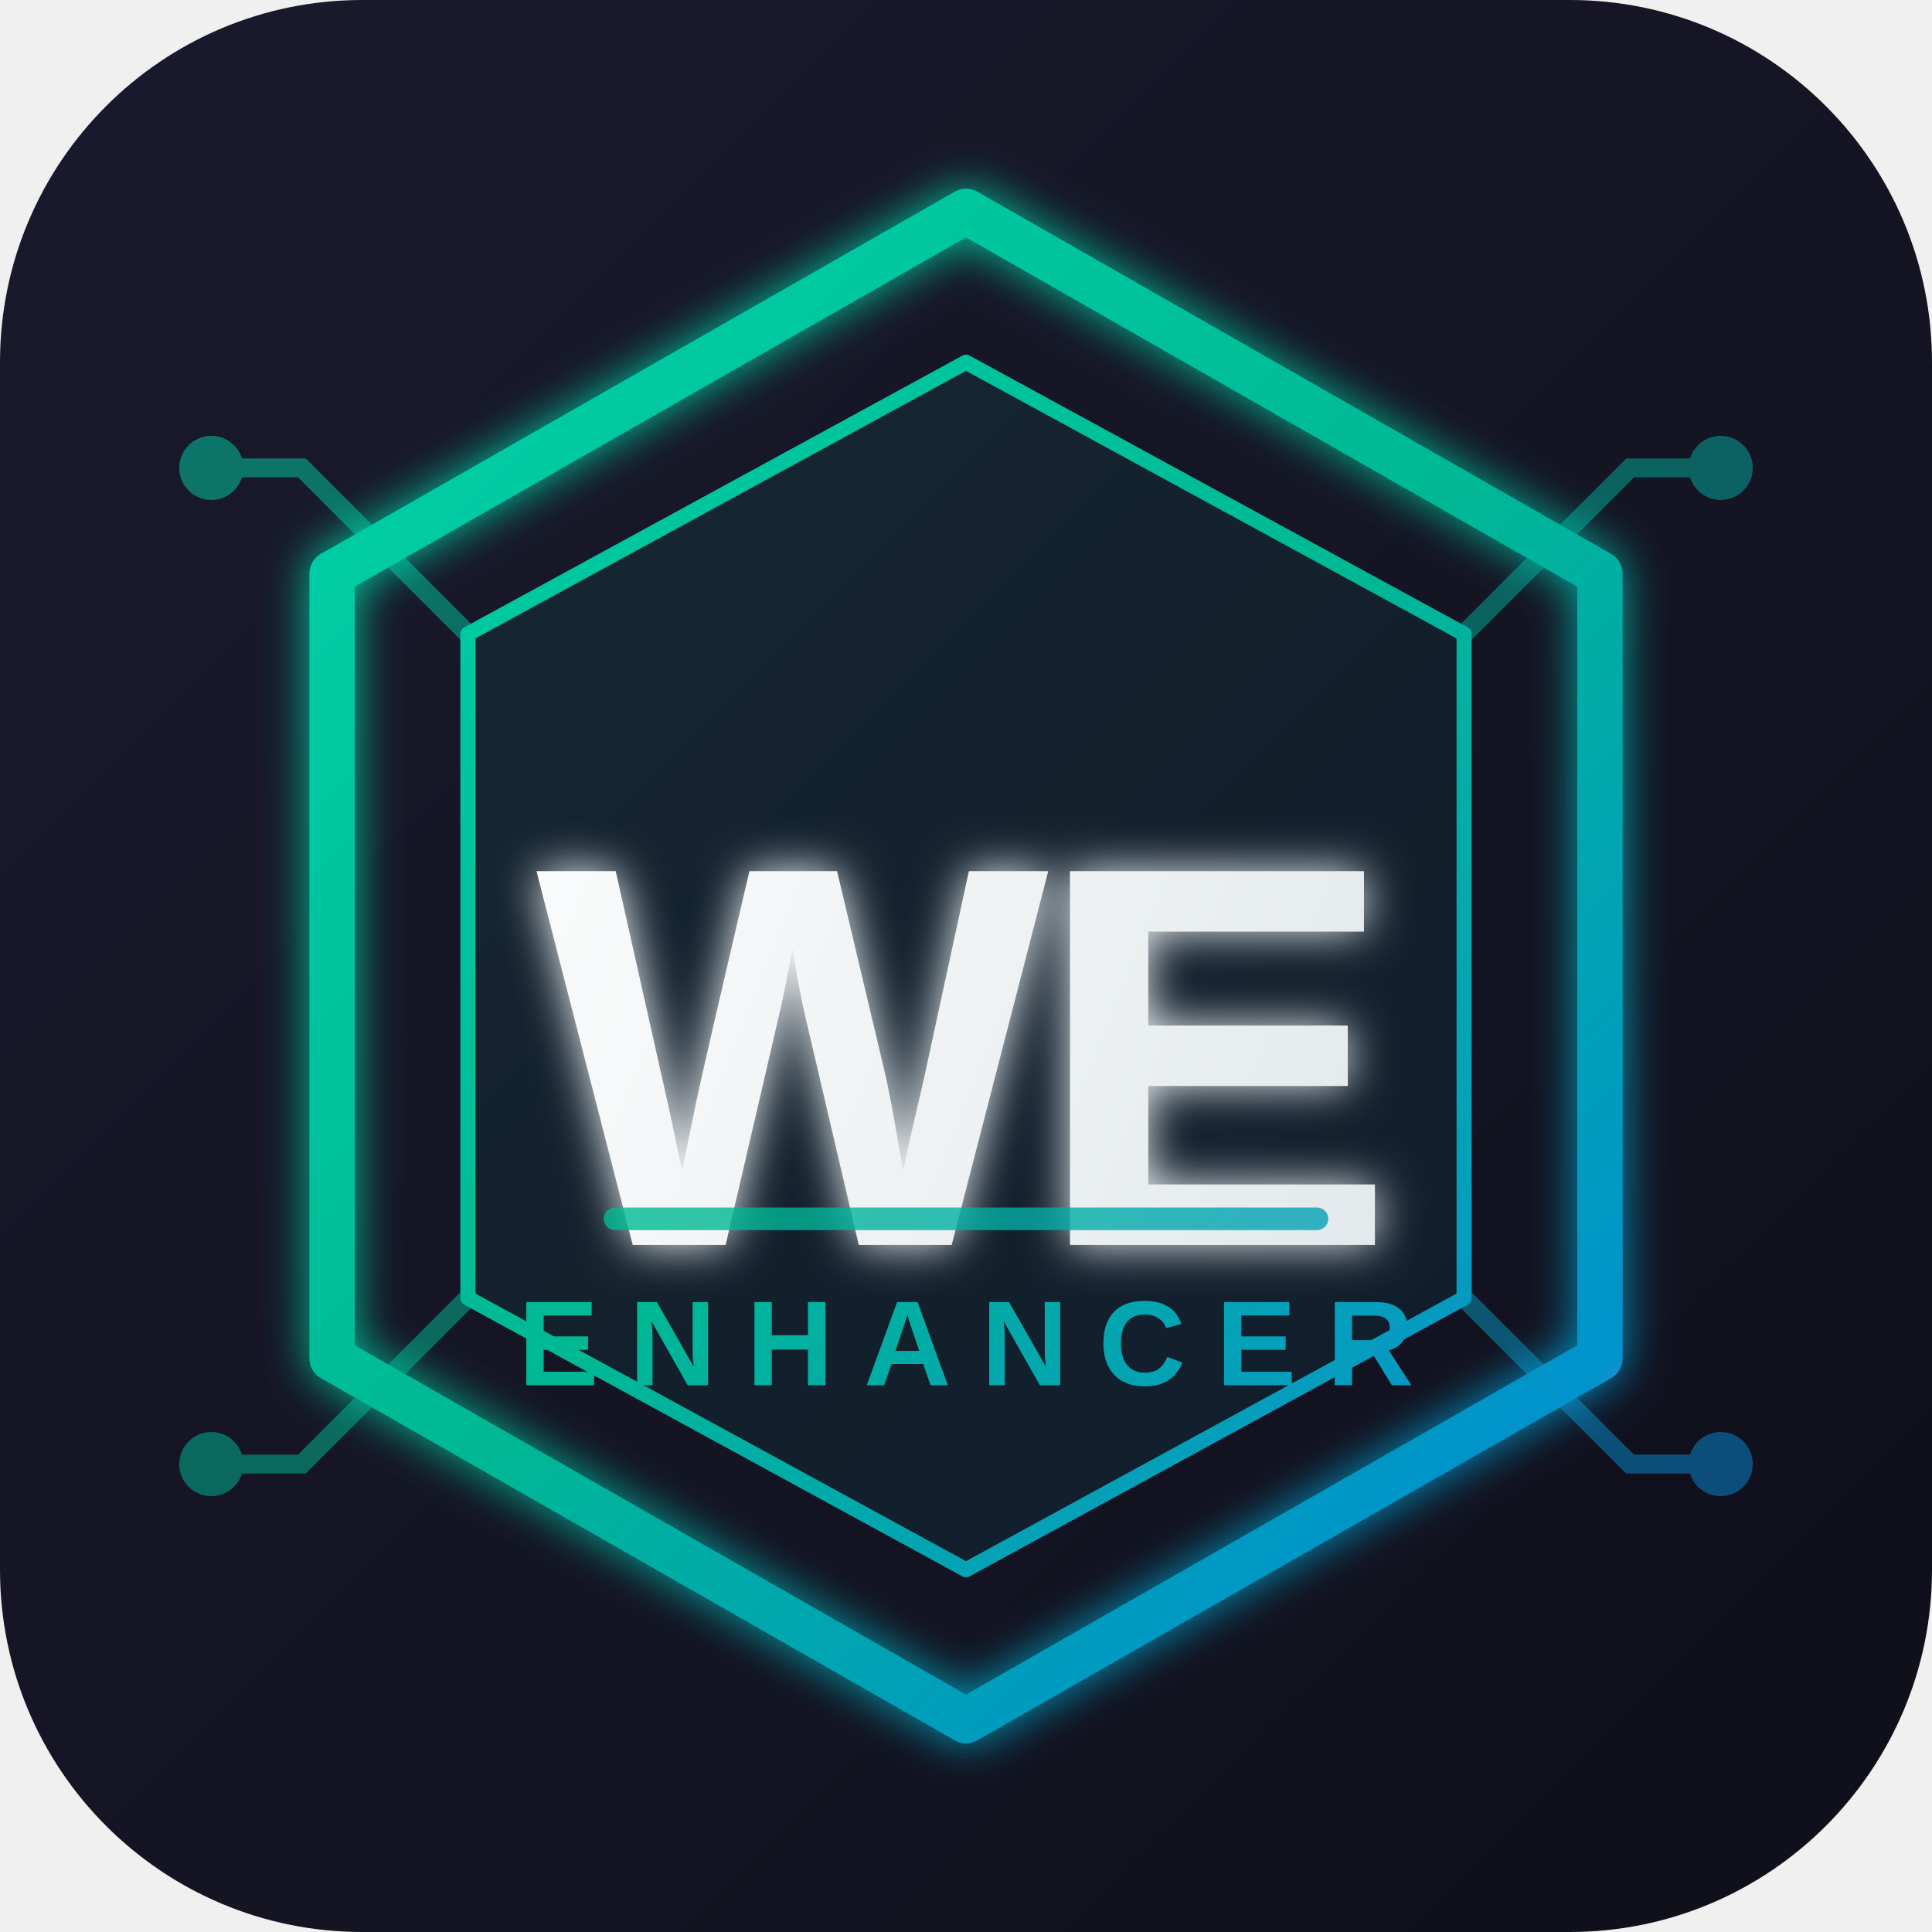
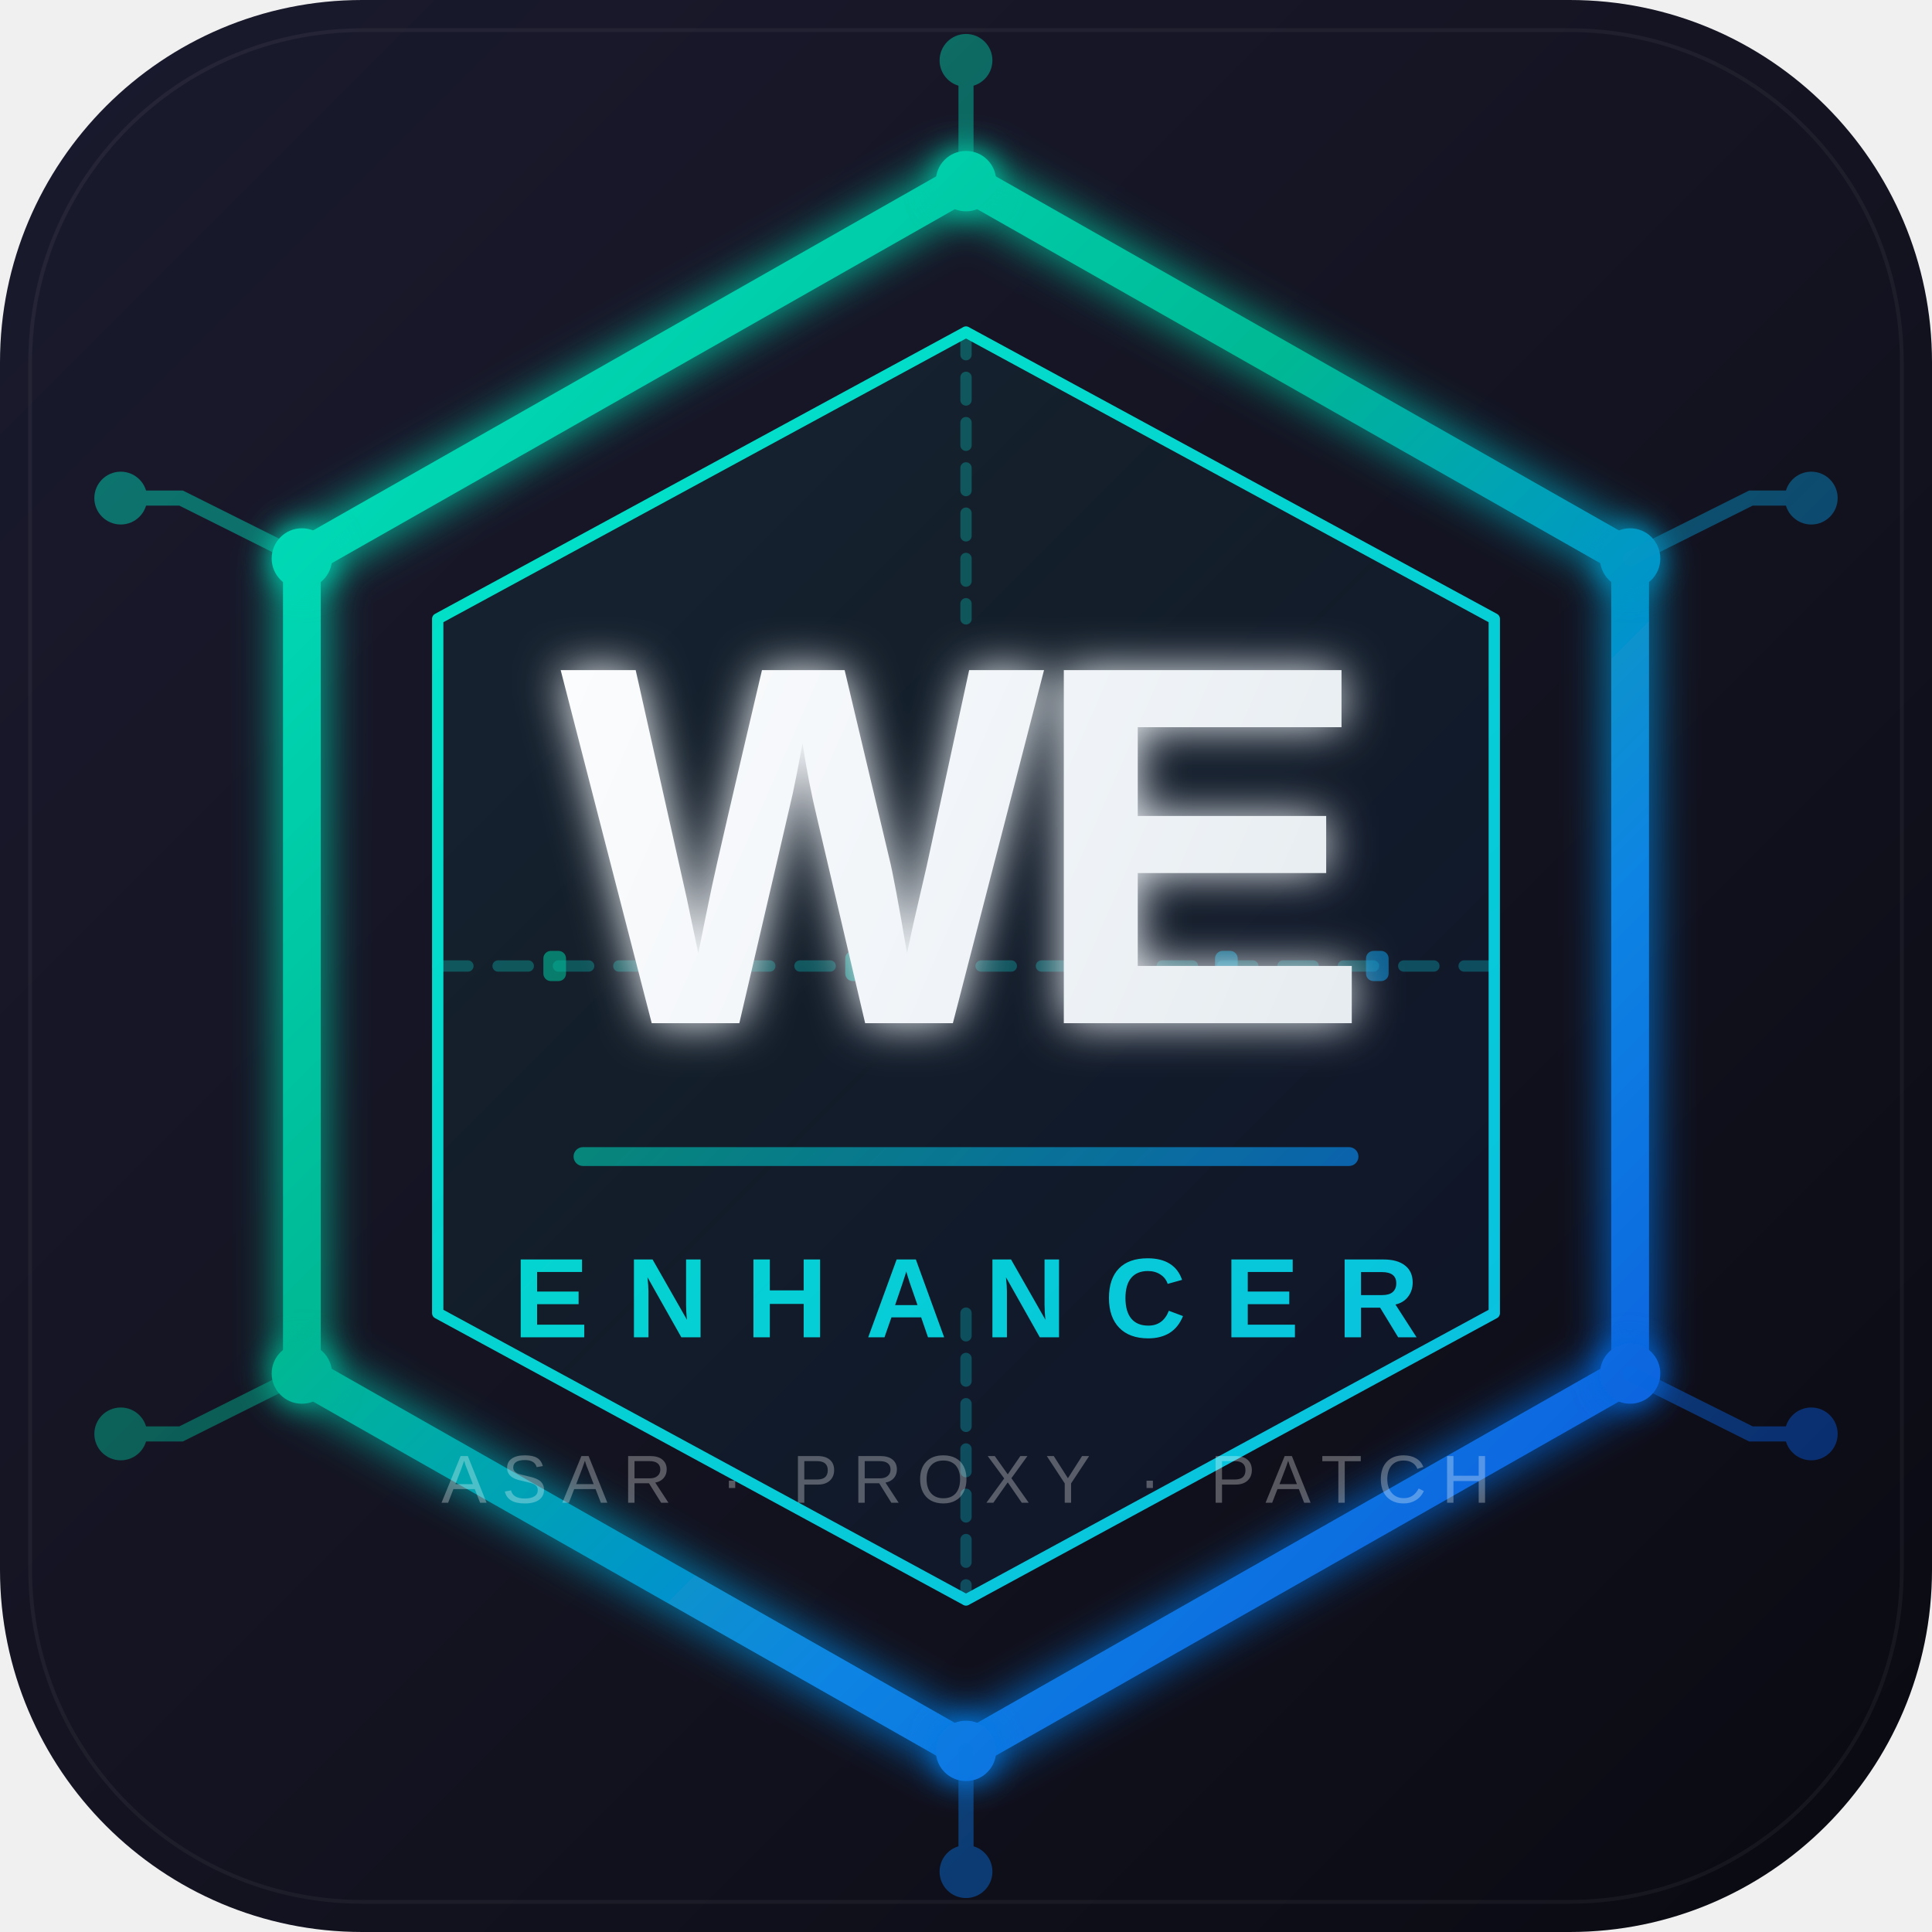
<svg xmlns="http://www.w3.org/2000/svg" width="256" height="256" viewBox="0 0 256 256" fill="none">
  <defs>
    <linearGradient id="bgGrad" x1="0" y1="0" x2="256" y2="256" gradientUnits="userSpaceOnUse">
      <stop offset="0" stop-color="#1a1a2e" />
-       <stop offset="1" stop-color="#0f0f1a" />
+       <stop offset="0.6" stop-color="#12121f" />
+       <stop offset="1" stop-color="#0a0a12" />
    </linearGradient>
-     <linearGradient id="hexGrad" x1="32" y1="32" x2="224" y2="224" gradientUnits="userSpaceOnUse">
-       <stop offset="0" stop-color="#00d4aa" />
-       <stop offset="0.5" stop-color="#00b894" />
-       <stop offset="1" stop-color="#0984e3" />
+     <linearGradient id="accentGrad" x1="32" y1="32" x2="224" y2="224" gradientUnits="userSpaceOnUse">
+       <stop offset="0" stop-color="#00e6c3" />
+       <stop offset="0.4" stop-color="#00b894" />
+       <stop offset="0.7" stop-color="#0984e3" />
+       <stop offset="1" stop-color="#0652DD" />
    </linearGradient>
-     <linearGradient id="textGrad" x1="48" y1="96" x2="208" y2="160" gradientUnits="userSpaceOnUse">
+     <linearGradient id="innerGrad" x1="48" y1="48" x2="208" y2="208" gradientUnits="userSpaceOnUse">
+       <stop offset="0" stop-color="#00e6c3" />
+       <stop offset="1" stop-color="#0abde3" />
+     </linearGradient>
+     <linearGradient id="textGrad" x1="48" y1="90" x2="208" y2="160" gradientUnits="userSpaceOnUse">
      <stop offset="0" stop-color="#ffffff" />
+       <stop offset="0.5" stop-color="#f0f4f8" />
      <stop offset="1" stop-color="#dfe6e9" />
    </linearGradient>
    <filter id="glow" x="-20%" y="-20%" width="140%" height="140%">
      <feGaussianBlur stdDeviation="3" result="blur" />
      <feMerge>
        <feMergeNode in="blur" />
        <feMergeNode in="SourceGraphic" />
      </feMerge>
    </filter>
+     <filter id="nodeGlow" x="-50%" y="-50%" width="200%" height="200%">
+       <feGaussianBlur stdDeviation="2" result="blur" />
+       <feMerge>
+         <feMergeNode in="blur" />
+         <feMergeNode in="SourceGraphic" />
+       </feMerge>
+     </filter>
+     <filter id="innerShadow" x="-10%" y="-10%" width="120%" height="120%">
+       <feGaussianBlur in="SourceAlpha" stdDeviation="8" />
+       <feOffset dy="2" />
+       <feComposite in2="SourceAlpha" operator="arithmetic" k2="-1" k3="1" result="shadowDiff" />
+       <feFlood flood-color="#000" flood-opacity="0.5" />
+       <feComposite in2="shadowDiff" operator="in" />
+       <feMerge>
+         <feMergeNode />
+         <feMergeNode in="SourceGraphic" />
+       </feMerge>
+     </filter>
  </defs>
  <rect width="256" height="256" rx="48" fill="url(#bgGrad)" />
-   <path d="M128 28 L212 76 L212 180 L128 228 L44 180 L44 76 Z" stroke="url(#hexGrad)" stroke-width="6" fill="none" stroke-linejoin="round" filter="url(#glow)" />
-   <path d="M128 48 L194 84 L194 172 L128 208 L62 172 L62 84 Z" fill="url(#hexGrad)" fill-opacity="0.08" stroke="url(#hexGrad)" stroke-width="2" stroke-linejoin="round" />
-   <g stroke="url(#hexGrad)" stroke-width="2.5" stroke-linecap="round" fill="none" opacity="0.5">
-     <path d="M62 84 L40 62 L28 62" />
-     <circle cx="28" cy="62" r="3" fill="url(#hexGrad)" />
-     <path d="M194 84 L216 62 L228 62" />
-     <circle cx="228" cy="62" r="3" fill="url(#hexGrad)" />
-     <path d="M62 172 L40 194 L28 194" />
-     <circle cx="28" cy="194" r="3" fill="url(#hexGrad)" />
-     <path d="M194 172 L216 194 L228 194" />
-     <circle cx="228" cy="194" r="3" fill="url(#hexGrad)" />
+   <rect x="4" y="4" width="248" height="248" rx="44" fill="none" stroke="#ffffff" stroke-width="0.5" opacity="0.05" />
+   <path d="M128 24 L216 74 L216 182 L128 232 L40 182 L40 74 Z" stroke="url(#accentGrad)" stroke-width="5" fill="none" stroke-linejoin="round" filter="url(#glow)" />
+   <path d="M128 44 L198 82 L198 174 L128 212 L58 174 L58 82 Z" fill="url(#accentGrad)" fill-opacity="0.06" stroke="url(#innerGrad)" stroke-width="1.5" stroke-linejoin="round" />
+   <g fill="url(#accentGrad)" filter="url(#nodeGlow)">
+     <circle cx="128" cy="24" r="4" />
+     <circle cx="216" cy="74" r="4" />
+     <circle cx="216" cy="182" r="4" />
+     <circle cx="128" cy="232" r="4" />
+     <circle cx="40" cy="182" r="4" />
+     <circle cx="40" cy="74" r="4" />
  </g>
-   <text x="128" y="140" text-anchor="middle" dominant-baseline="central" font-family="'Segoe UI', 'SF Pro Display', 'Helvetica Neue', Arial, sans-serif" font-size="72" font-weight="800" letter-spacing="-2" fill="url(#textGrad)" filter="url(#glow)">
+   <g stroke="url(#accentGrad)" stroke-width="2" stroke-linecap="round" fill="none" opacity="0.45">
+     <path d="M128 24 L128 8" />
+     <circle cx="128" cy="8" r="2.5" fill="url(#accentGrad)" />
+     <path d="M216 74 L232 66 L240 66" />
+     <circle cx="240" cy="66" r="2.5" fill="url(#accentGrad)" />
+     <path d="M216 182 L232 190 L240 190" />
+     <circle cx="240" cy="190" r="2.5" fill="url(#accentGrad)" />
+     <path d="M128 232 L128 248" />
+     <circle cx="128" cy="248" r="2.5" fill="url(#accentGrad)" />
+     <path d="M40 182 L24 190 L16 190" />
+     <circle cx="16" cy="190" r="2.5" fill="url(#accentGrad)" />
+     <path d="M40 74 L24 66 L16 66" />
+     <circle cx="16" cy="66" r="2.5" fill="url(#accentGrad)" />
+   </g>
+   <g stroke="url(#innerGrad)" stroke-width="1.5" stroke-linecap="round" fill="none" opacity="0.3">
+     <path d="M58 128 L198 128" stroke-dasharray="4 4" />
+     <path d="M128 44 L128 82" stroke-dasharray="3 3" />
+     <path d="M128 174 L128 212" stroke-dasharray="3 3" />
+   </g>
+   <g fill="url(#accentGrad)" opacity="0.6">
+     <rect x="72" y="126" width="3" height="4" rx="1" />
+     <rect x="92" y="126" width="3" height="4" rx="1" />
+     <rect x="112" y="126" width="3" height="4" rx="1" />
+     <rect x="141" y="126" width="3" height="4" rx="1" />
+     <rect x="161" y="126" width="3" height="4" rx="1" />
+     <rect x="181" y="126" width="3" height="4" rx="1" />
+   </g>
+   <text x="128" y="112" text-anchor="middle" dominant-baseline="central" font-family="'Segoe UI', 'SF Pro Display', 'Helvetica Neue', Arial, sans-serif" font-size="68" font-weight="800" letter-spacing="-2" fill="url(#textGrad)" filter="url(#glow)">
    WE
  </text>
-   <rect x="80" y="160" width="96" height="3" rx="1.5" fill="url(#hexGrad)" opacity="0.8" />
-   <text x="128" y="178" text-anchor="middle" dominant-baseline="central" font-family="'Segoe UI', 'SF Pro Display', 'Helvetica Neue', Arial, sans-serif" font-size="16" font-weight="600" letter-spacing="4" fill="url(#hexGrad)">
+   <rect x="76" y="152" width="104" height="2.5" rx="1.25" fill="url(#accentGrad)" opacity="0.7" />
+   <text x="128" y="172" text-anchor="middle" dominant-baseline="central" font-family="'Segoe UI', 'SF Pro Display', 'Helvetica Neue', Arial, sans-serif" font-size="15" font-weight="700" letter-spacing="5" fill="url(#innerGrad)">
    ENHANCER
  </text>
+   <text x="128" y="196" text-anchor="middle" dominant-baseline="central" font-family="'Segoe UI', 'SF Pro Display', 'Helvetica Neue', Arial, sans-serif" font-size="9" font-weight="500" letter-spacing="2" fill="#ffffff" opacity="0.3">
+     ASAR · PROXY · PATCH
+   </text>
</svg>
